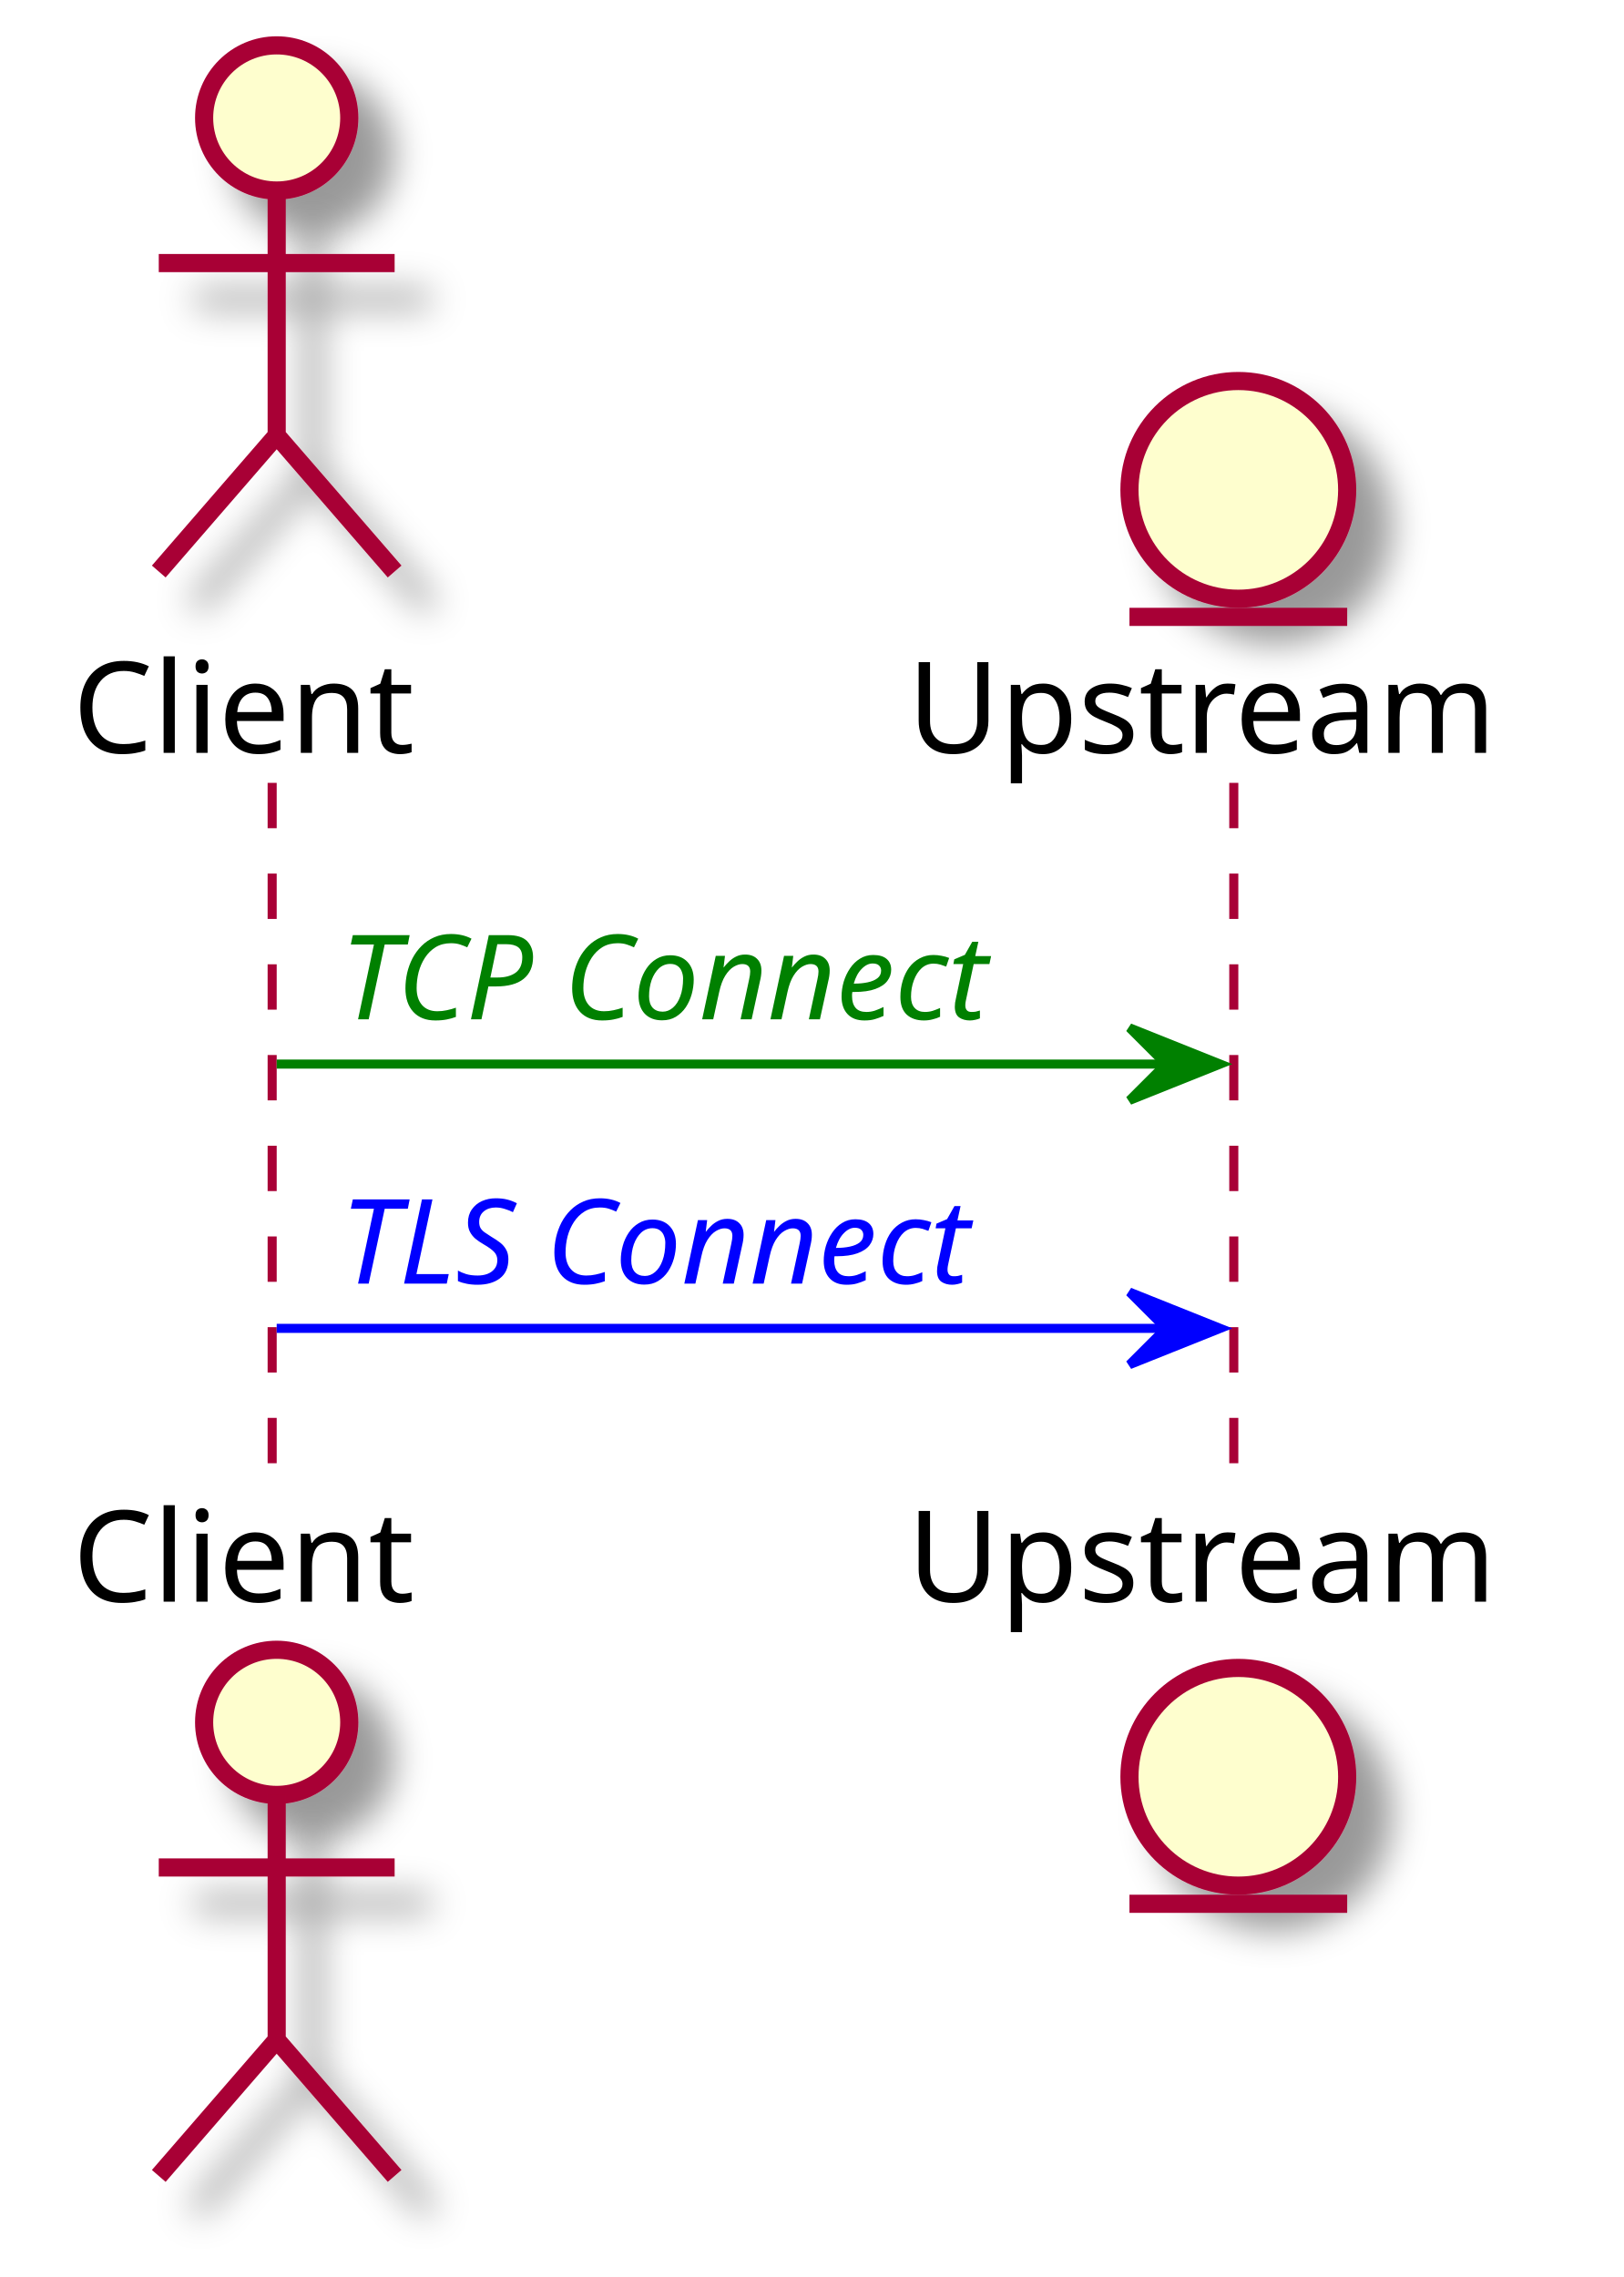
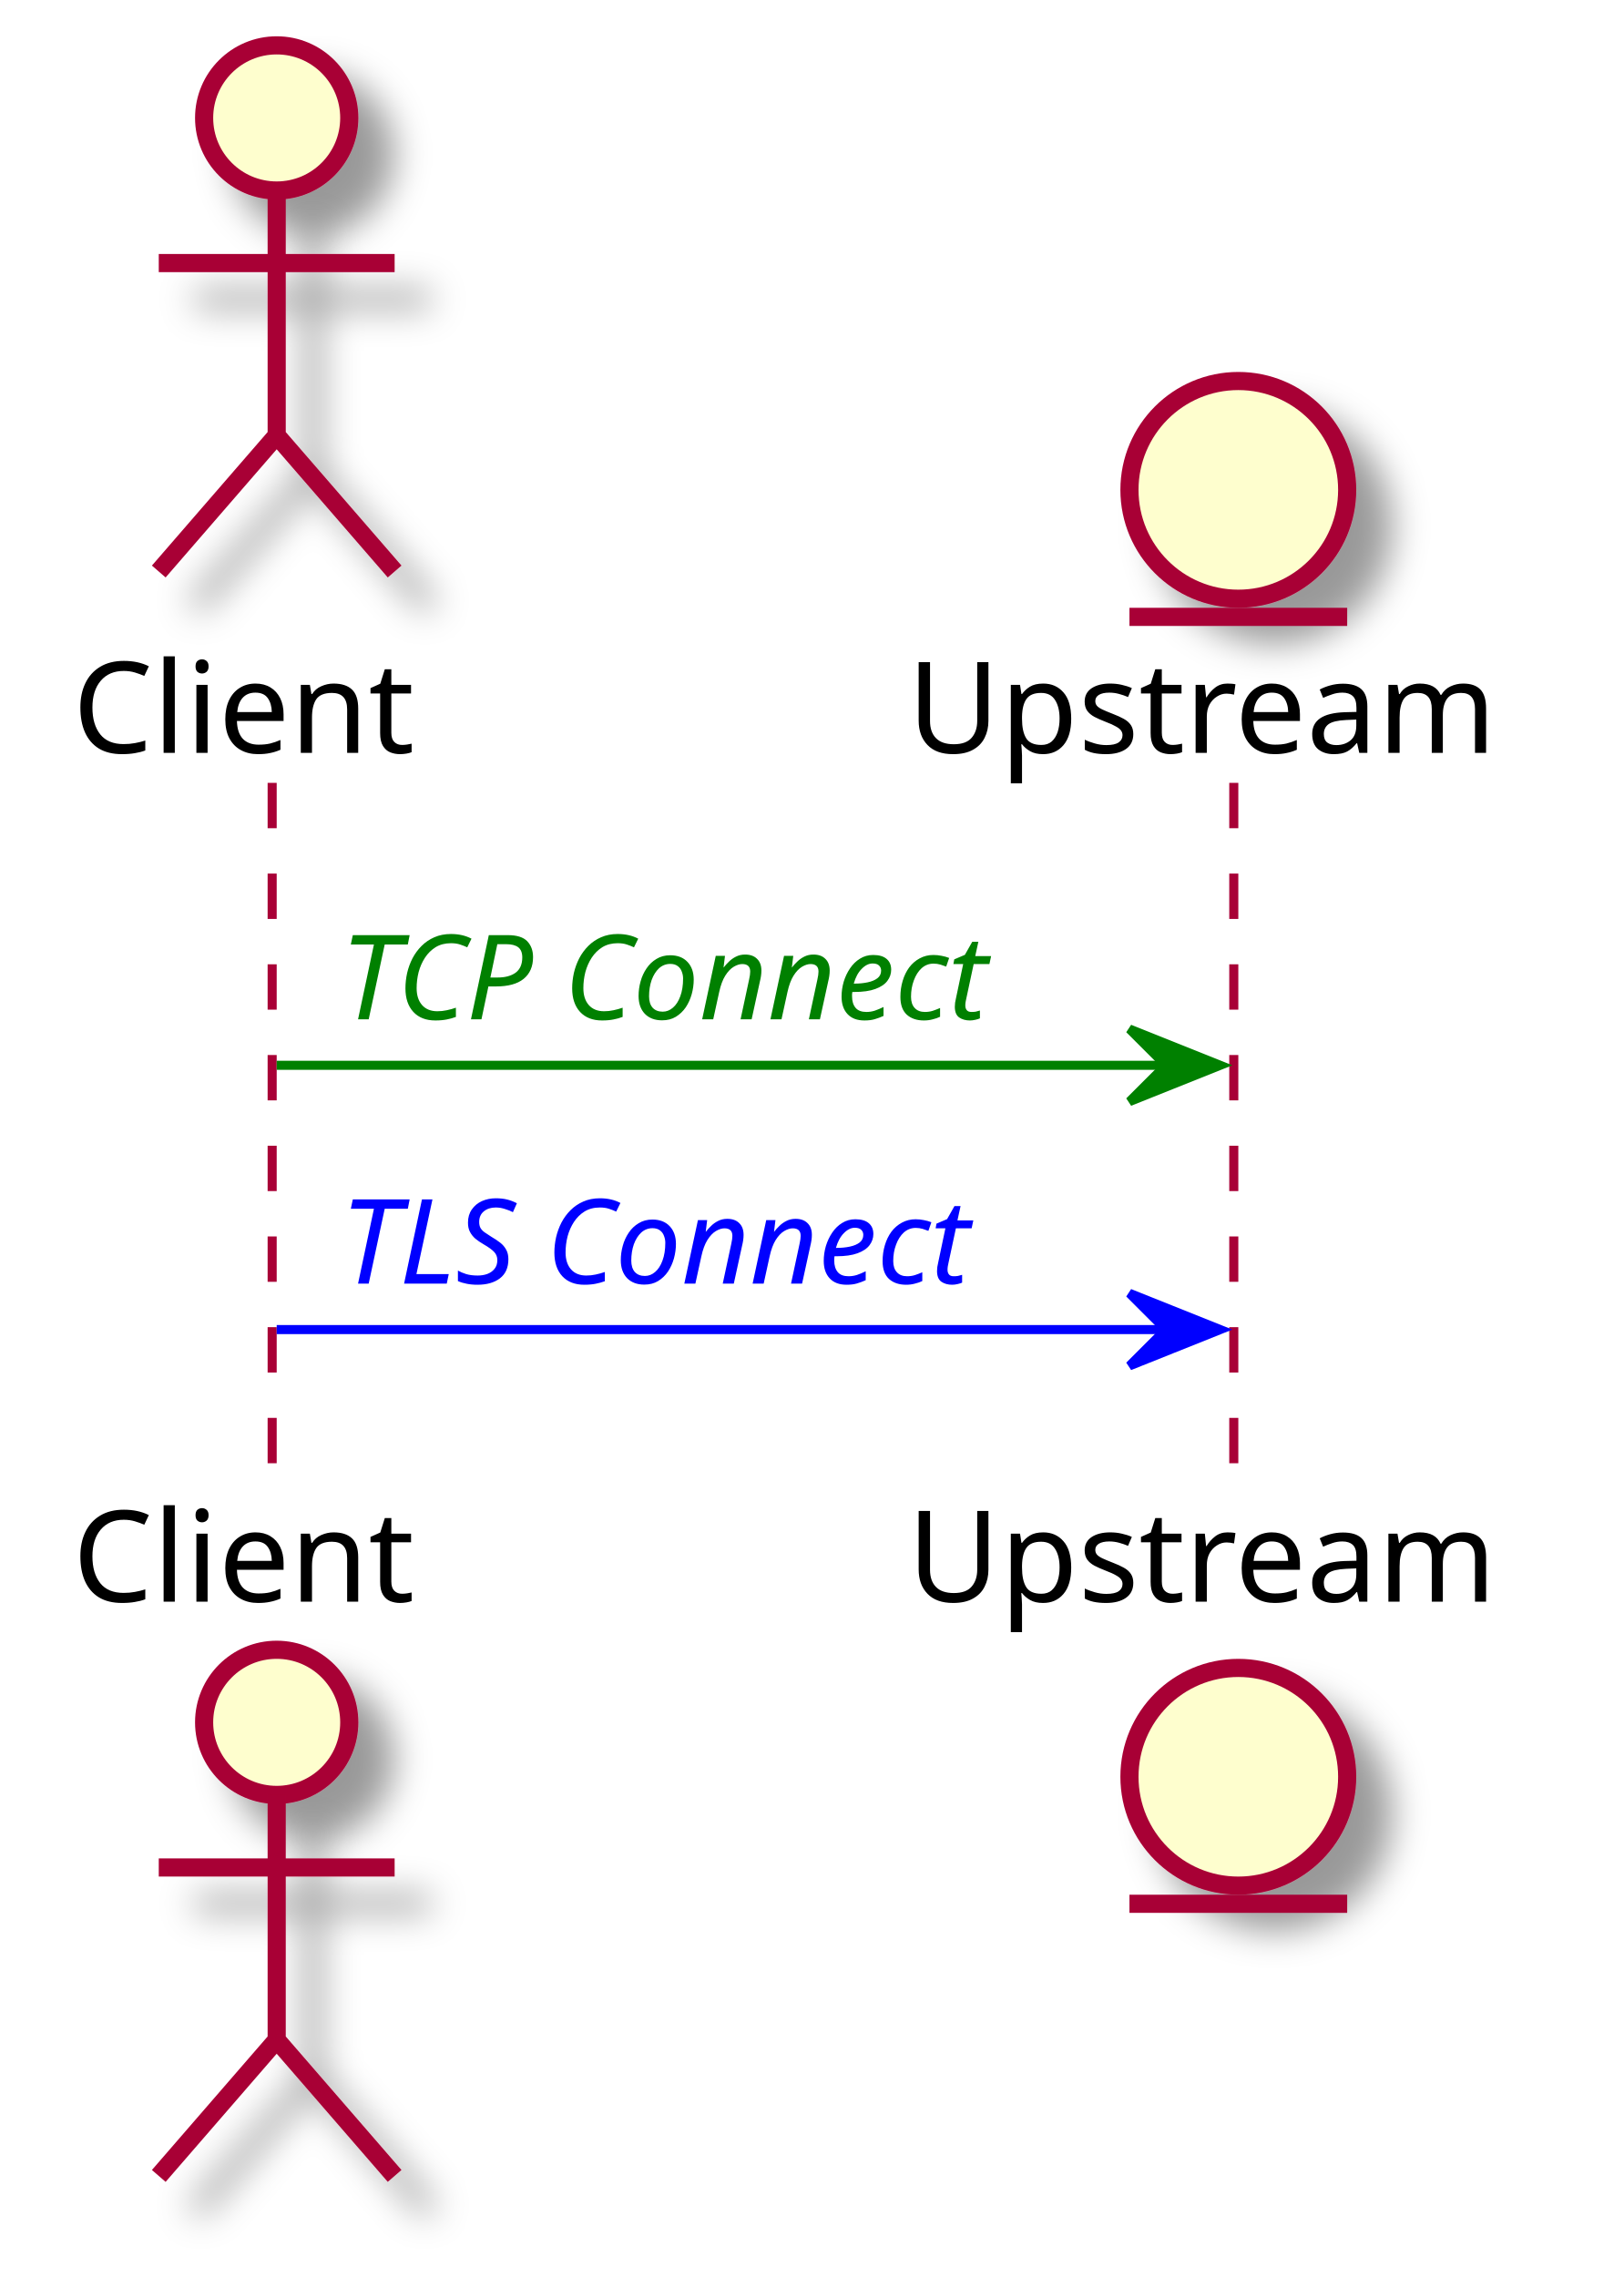
<svg xmlns="http://www.w3.org/2000/svg" contentScriptType="application/ecmascript" contentStyleType="text/css" height="251px" preserveAspectRatio="none" style="width:179px;height:251px;" version="1.1" viewBox="0 0 179 251" width="179px" zoomAndPan="magnify">
  <defs>
    <filter height="300%" id="f1616dw07g7nqi" width="300%" x="-1" y="-1">
      <feGaussianBlur result="blurOut" stdDeviation="2.0" />
      <feColorMatrix in="blurOut" result="blurOut2" type="matrix" values="0 0 0 0 0 0 0 0 0 0 0 0 0 0 0 0 0 0 .4 0" />
      <feOffset dx="4.0" dy="4.0" in="blurOut2" result="blurOut3" />
      <feBlend in="SourceGraphic" in2="blurOut3" mode="normal" />
    </filter>
  </defs>
  <g>
    <line style="stroke: #A80036; stroke-width: 1.0; stroke-dasharray: 5.0,5.0;" x1="30" x2="30" y1="86.297" y2="164.562" />
    <line style="stroke: #A80036; stroke-width: 1.0; stroke-dasharray: 5.0,5.0;" x1="136" x2="136" y1="86.297" y2="164.562" />
    <text fill="#000000" font-family="sans-serif" font-size="14" lengthAdjust="spacingAndGlyphs" textLength="39" x="8" y="82.995">Client</text>
    <ellipse cx="30.5" cy="13" fill="#FEFECE" filter="url(#f1616dw07g7nqi)" rx="8" ry="8" style="stroke: #A80036; stroke-width: 2.0;" />
    <path d="M30.5,21 L30.5,48 M17.5,29 L43.5,29 M30.5,48 L17.5,63 M30.5,48 L43.5,63 " fill="none" filter="url(#f1616dw07g7nqi)" style="stroke: #A80036; stroke-width: 2.0;" />
    <text fill="#000000" font-family="sans-serif" font-size="14" lengthAdjust="spacingAndGlyphs" textLength="39" x="8" y="176.558">Client</text>
    <ellipse cx="30.5" cy="189.859" fill="#FEFECE" filter="url(#f1616dw07g7nqi)" rx="8" ry="8" style="stroke: #A80036; stroke-width: 2.0;" />
    <path d="M30.5,197.859 L30.5,224.859 M17.5,205.859 L43.5,205.859 M30.5,224.859 L17.5,239.859 M30.5,224.859 L43.5,239.859 " fill="none" filter="url(#f1616dw07g7nqi)" style="stroke: #A80036; stroke-width: 2.0;" />
    <text fill="#000000" font-family="sans-serif" font-size="14" lengthAdjust="spacingAndGlyphs" textLength="67" x="100" y="82.995">Upstream</text>
    <ellipse cx="136.5" cy="54" fill="#FEFECE" filter="url(#f1616dw07g7nqi)" rx="12" ry="12" style="stroke: #A80036; stroke-width: 2.0;" />
    <line style="stroke: #A80036; stroke-width: 2.0;" x1="124.5" x2="148.5" y1="68" y2="68" />
    <text fill="#000000" font-family="sans-serif" font-size="14" lengthAdjust="spacingAndGlyphs" textLength="67" x="100" y="176.558">Upstream</text>
    <ellipse cx="136.5" cy="195.859" fill="#FEFECE" filter="url(#f1616dw07g7nqi)" rx="12" ry="12" style="stroke: #A80036; stroke-width: 2.0;" />
    <line style="stroke: #A80036; stroke-width: 2.0;" x1="124.5" x2="148.5" y1="209.859" y2="209.859" />
-     <polygon fill="#008000" points="124.5,113.297,134.5,117.297,124.5,121.297,128.5,117.297" style="stroke: #008000; stroke-width: 1.0;" />
-     <line style="stroke: #008000; stroke-width: 1.0;" x1="30.5" x2="130.5" y1="117.297" y2="117.297" />
+     <polygon fill="#008000" points="124.5,113.43,134.5,117.43,124.5,121.43,128.5,117.43" style="stroke: #008000; stroke-width: 1.0;" />
+     <line style="stroke: #008000; stroke-width: 1.0;" x1="30.5" x2="130.5" y1="117.43" y2="117.43" />
    <text fill="#008000" font-family="sans-serif" font-size="13" font-style="italic" lengthAdjust="spacingAndGlyphs" textLength="82" x="37.5" y="112.364">TCP Connect</text>
-     <polygon fill="#0000FF" points="124.5,142.43,134.5,146.43,124.5,150.43,128.5,146.43" style="stroke: #0000FF; stroke-width: 1.0;" />
-     <line style="stroke: #0000FF; stroke-width: 1.0;" x1="30.5" x2="130.5" y1="146.43" y2="146.43" />
+     <polygon fill="#0000FF" points="124.5,142.562,134.5,146.562,124.5,150.562,128.5,146.562" style="stroke: #0000FF; stroke-width: 1.0;" />
+     <line style="stroke: #0000FF; stroke-width: 1.0;" x1="30.5" x2="130.5" y1="146.562" y2="146.562" />
    <text fill="#0000FF" font-family="sans-serif" font-size="13" font-style="italic" lengthAdjust="spacingAndGlyphs" textLength="80" x="37.5" y="141.497">TLS Connect</text>
  </g>
</svg>
